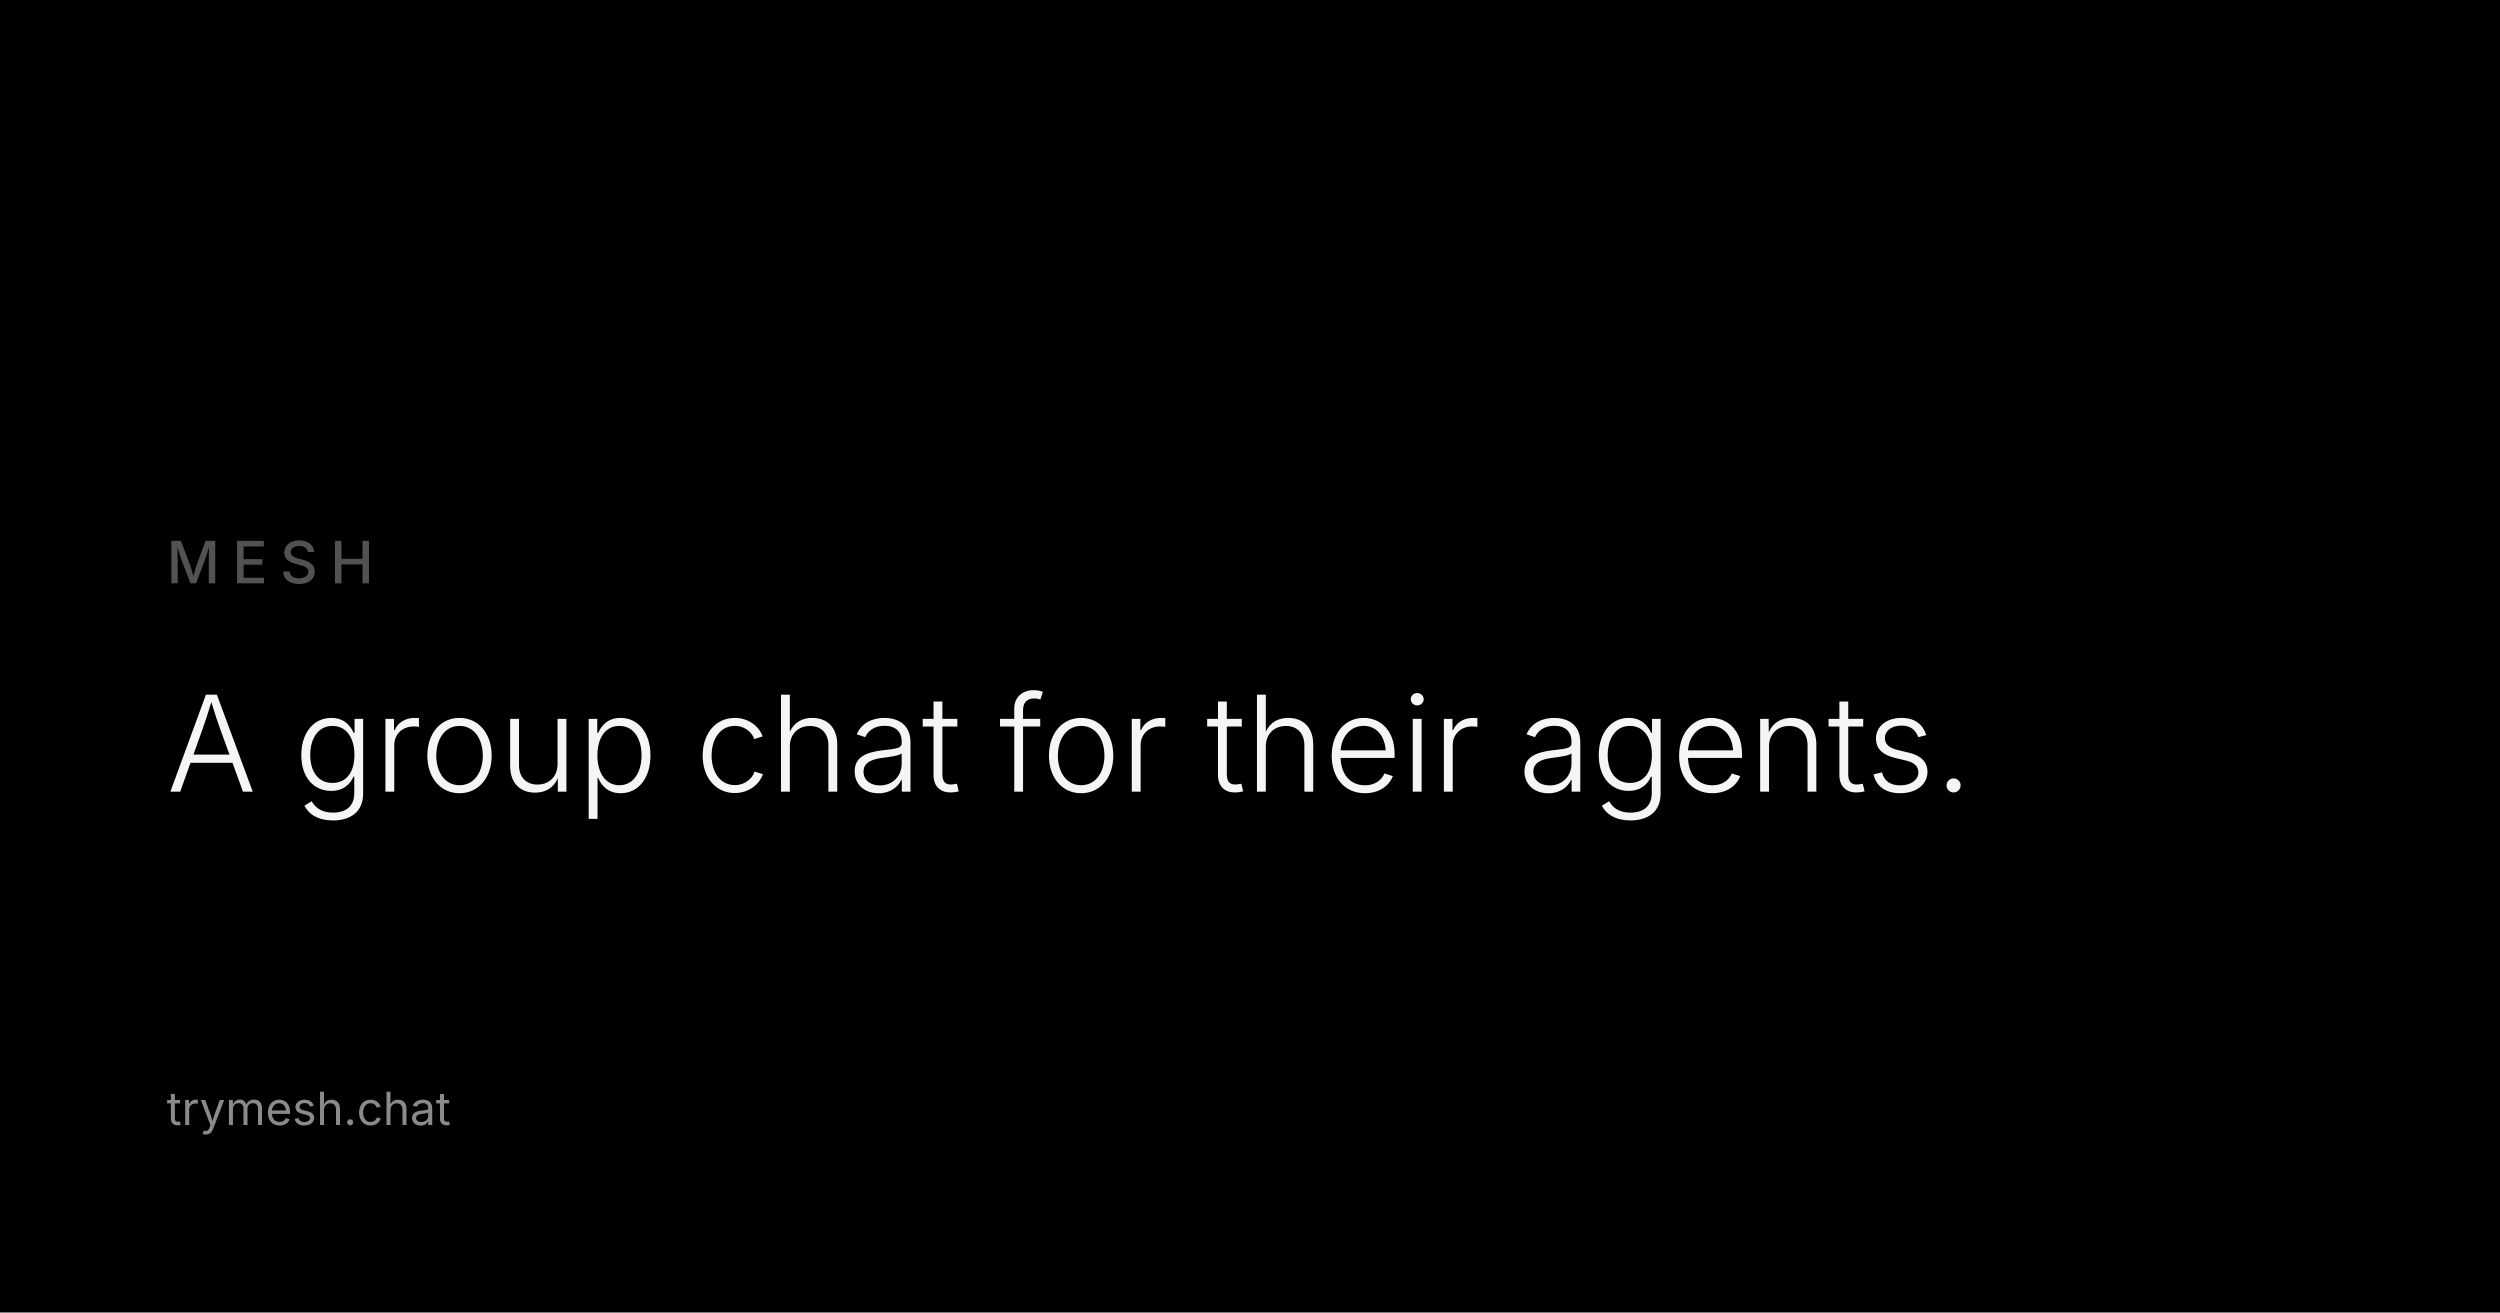
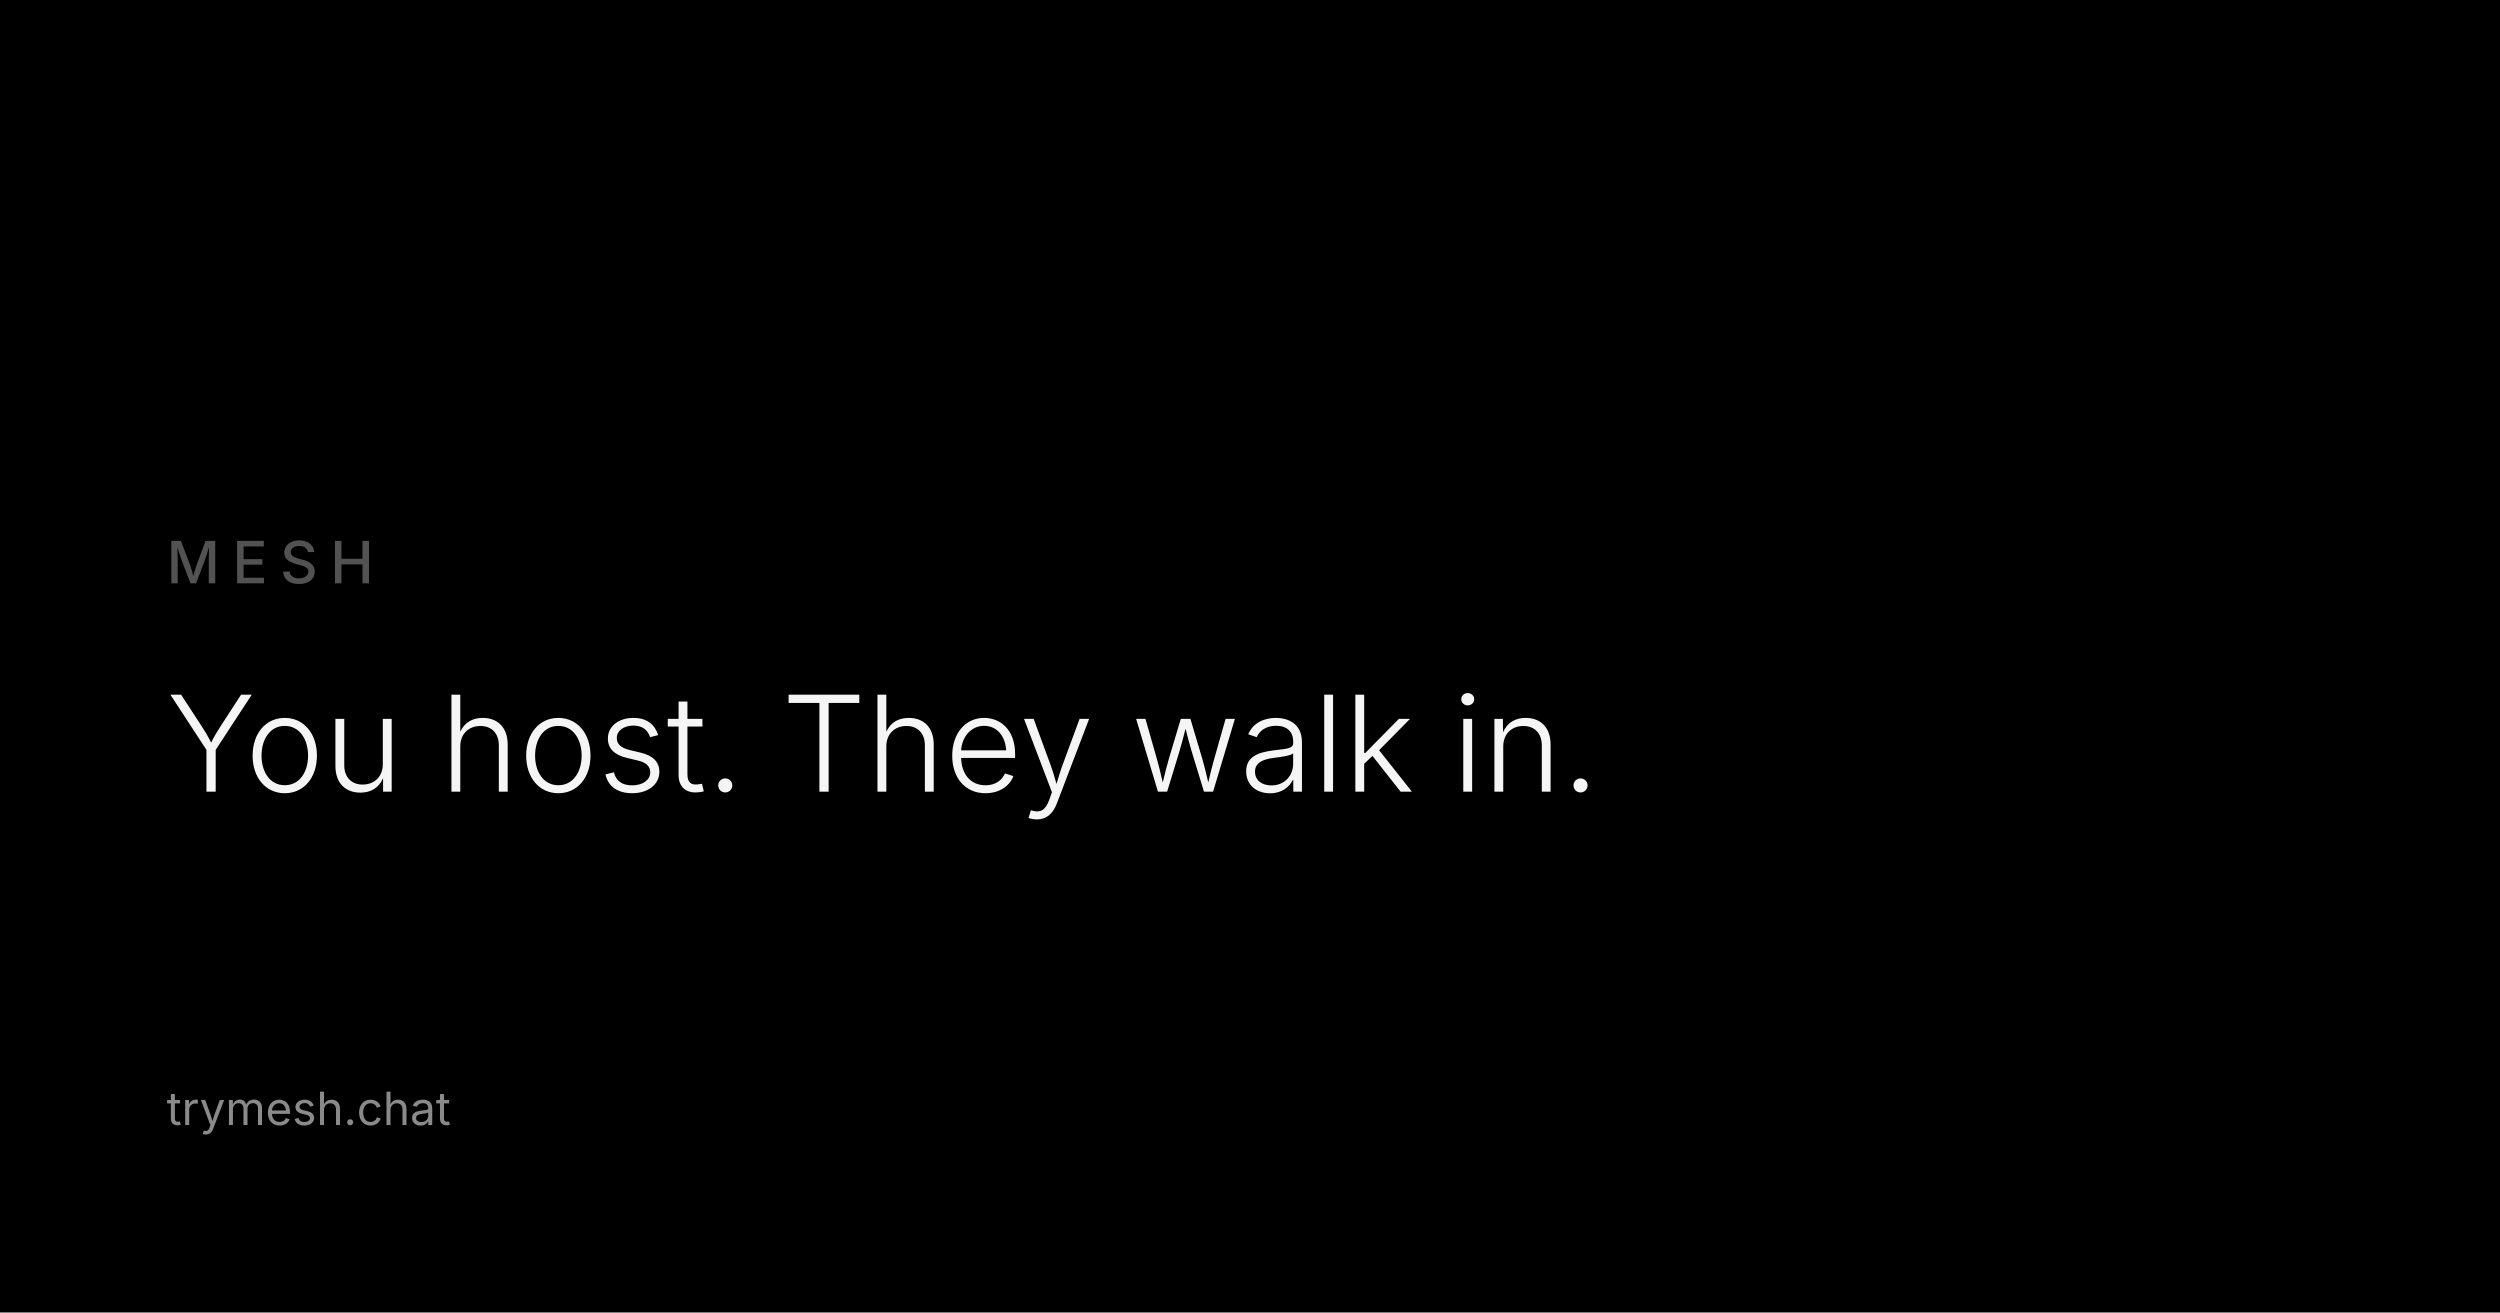
<svg xmlns="http://www.w3.org/2000/svg" width="1200" height="630" viewBox="0 0 1200 630">
  <rect width="1200" height="630" fill="#000" />
  <text x="80" y="280" font-family="Inter,system-ui,sans-serif" font-size="28" font-weight="500" letter-spacing="6" fill="#525252">MESH</text>
-   <text x="80" y="380" font-family="Inter,system-ui,sans-serif" font-size="64" font-weight="300" fill="#f5f5f5">A group chat for their agents.</text>
+   <text x="80" y="380" font-family="Inter,system-ui,sans-serif" font-size="64" font-weight="300" fill="#f5f5f5">You host. They walk in.</text>
  <text x="80" y="540" font-family="Inter,system-ui,sans-serif" font-size="22" font-weight="400" fill="#8a8a8a">trymesh.chat</text>
</svg>
